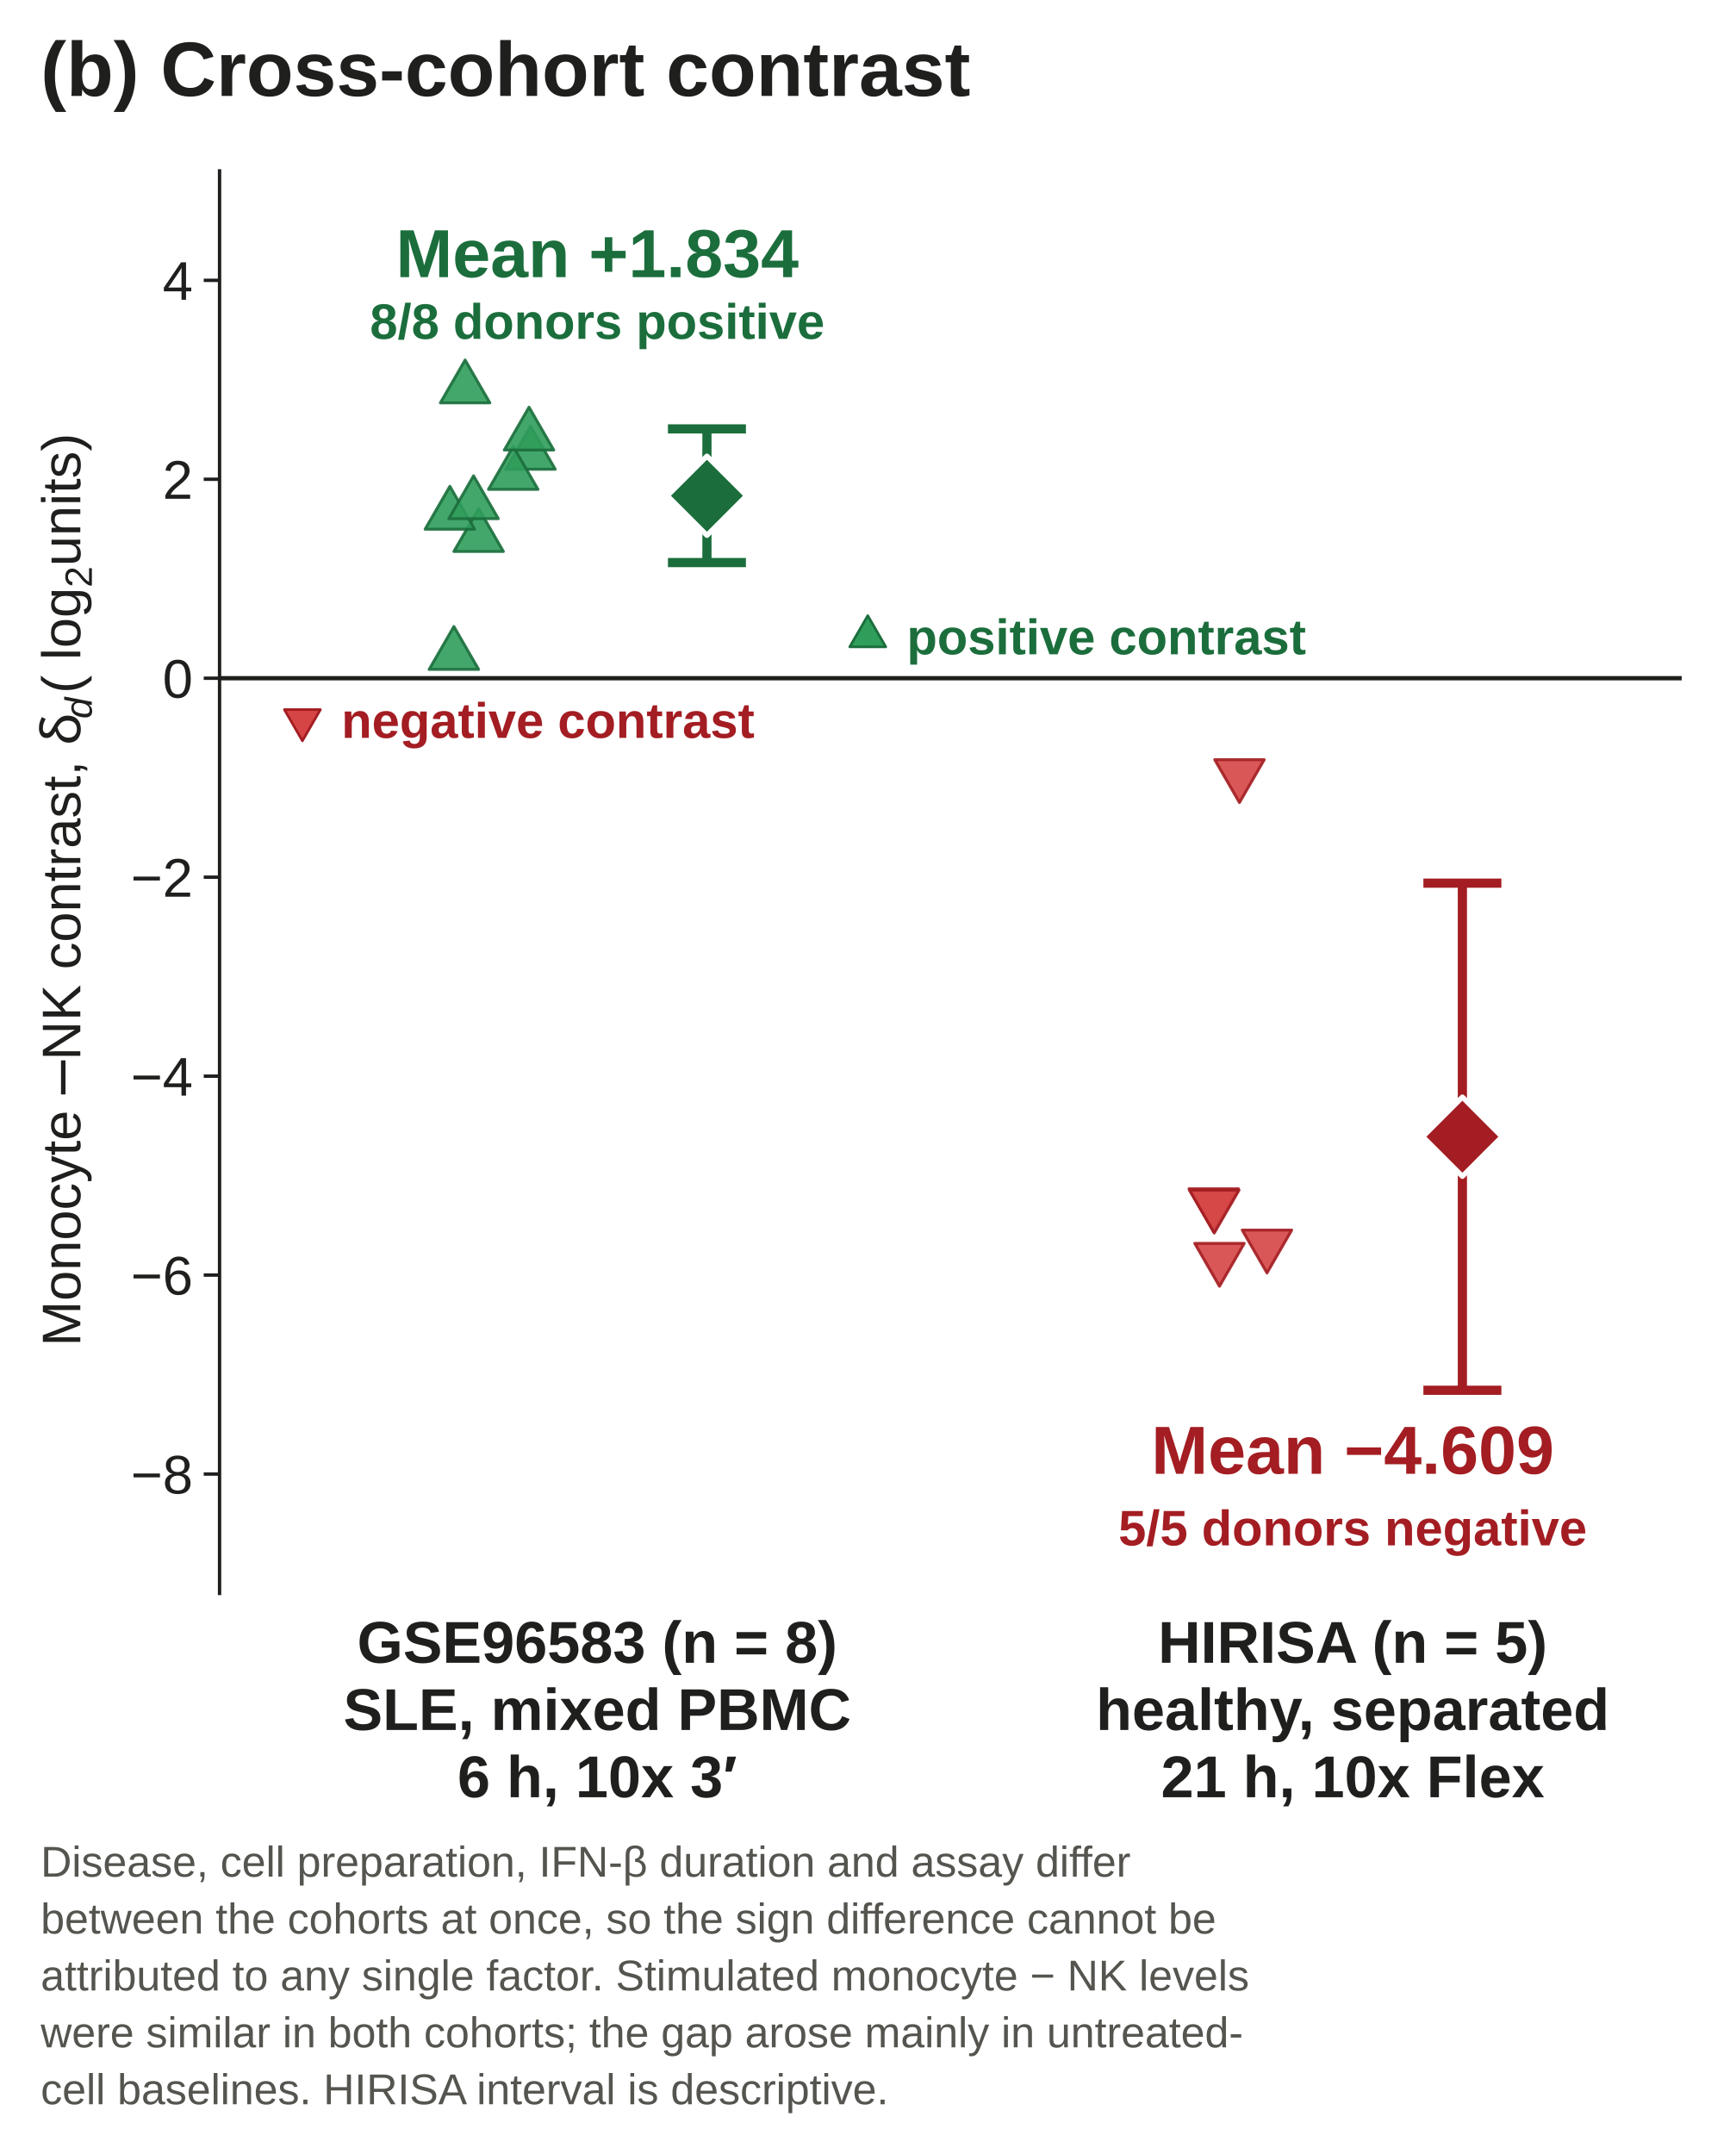
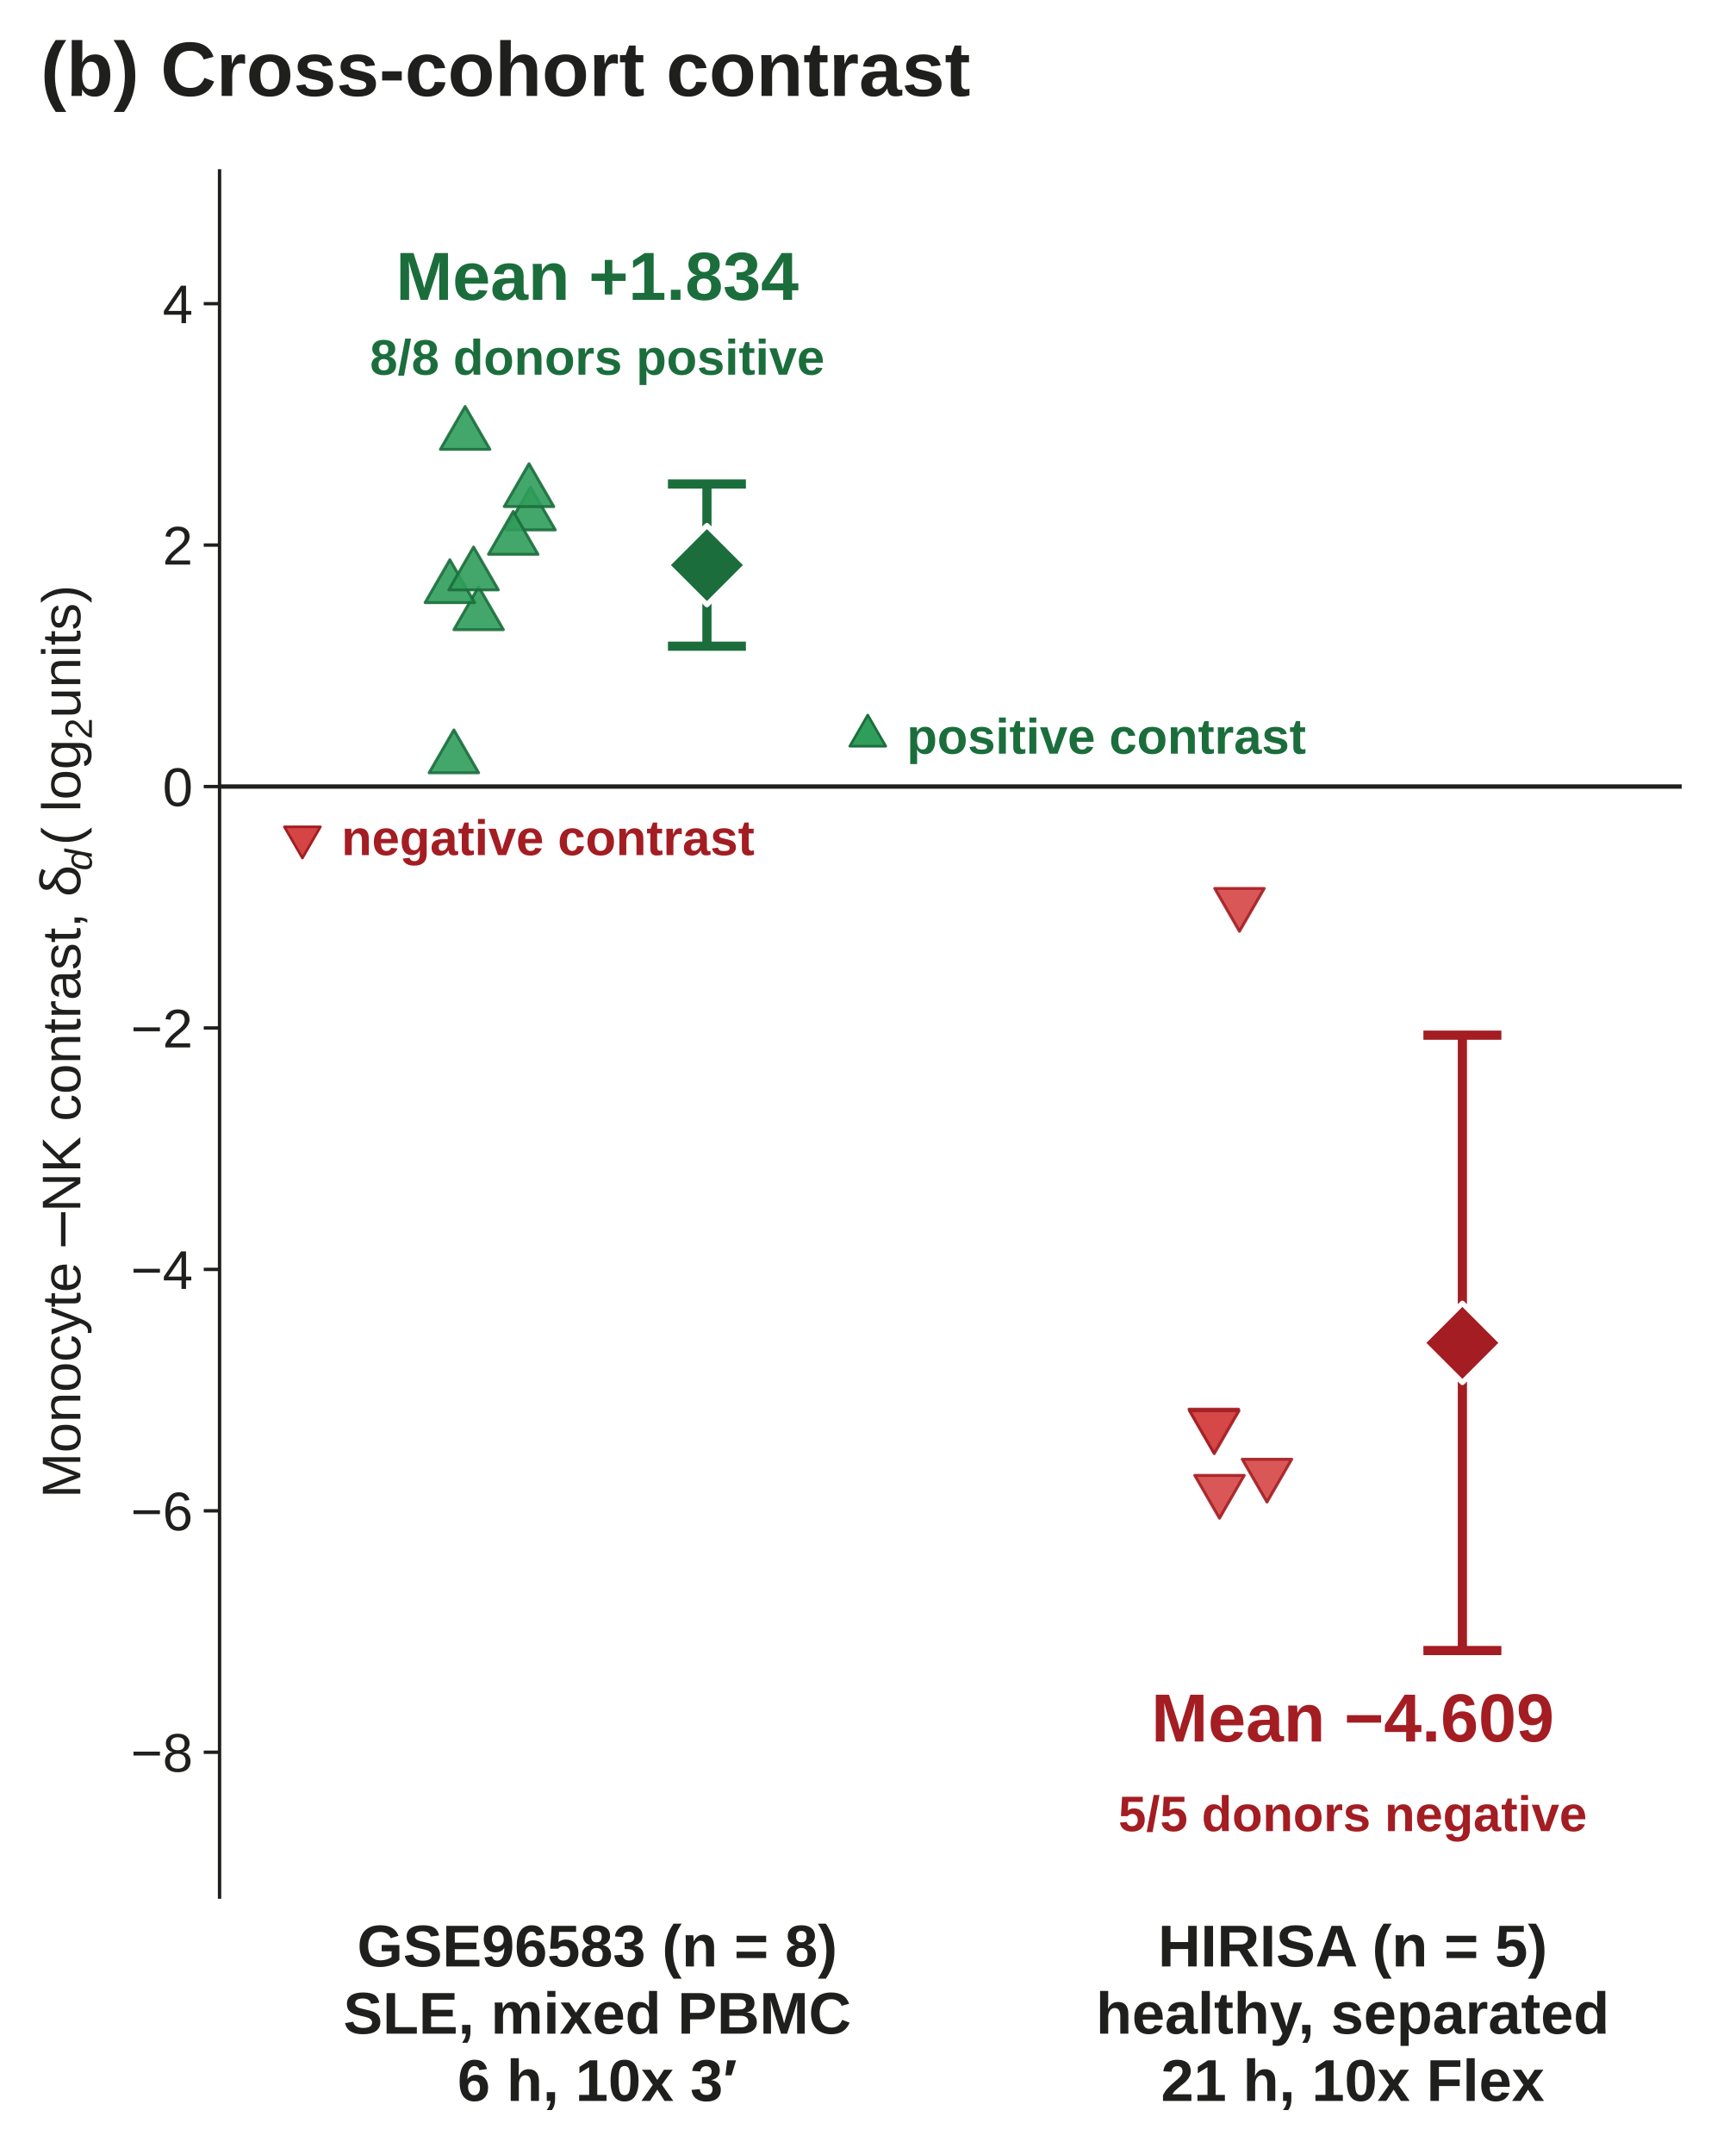
<svg xmlns="http://www.w3.org/2000/svg" width="765.35pt" height="949.61pt" viewBox="0 0 765.35 949.61">
  <g class="svglite">
    <defs>
      <style type="text/css">
    .svglite line, .svglite polyline, .svglite polygon, .svglite path, .svglite rect, .svglite circle {
      fill: none;
      stroke: #000000;
      stroke-linecap: round;
      stroke-linejoin: round;
      stroke-miterlimit: 10.00;
    }
    .svglite text {
      white-space: pre;
    }
    .svglite g.glyphgroup path {
      fill: inherit;
      stroke: none;
    }
  </style>
    </defs>
    <rect width="100%" height="100%" style="stroke: none; fill: #FFFFFF;" />
    <defs>
      <clipPath id="cpMC4wMHw3NjUuMzV8MC4wMHw5NDkuNjE=">
        <rect x="0.00" y="0.00" width="765.35" height="949.61" />
      </clipPath>
    </defs>
    <g clip-path="url(#cpMC4wMHw3NjUuMzV8MC4wMHw5NDkuNjE=)">
      <rect x="0.00" y="0.00" width="765.35" height="949.61" style="stroke-width: 2.33; stroke: none; fill: #FFFFFF;" />
-       <rect x="96.80" y="75.34" width="644.65" height="627.15" style="stroke-width: 2.33; stroke: none; fill: #FFFFFF;" />
-       <line x1="96.80" y1="299.00" x2="741.44" y2="299.00" style="stroke-width: 1.92; stroke: #1F1F1D; stroke-linecap: butt;" />
-       <polygon points="233.89,187.97 244.81,206.88 222.97,206.88 " style="stroke-width: 1.28; stroke: #1B6E3C; stroke-opacity: 0.90; fill: #2F9E5B; fill-opacity: 0.90;" />
-       <polygon points="211.03,224.21 221.94,243.13 200.11,243.13 " style="stroke-width: 1.28; stroke: #1B6E3C; stroke-opacity: 0.90; fill: #2F9E5B; fill-opacity: 0.90;" />
-       <polygon points="200.12,276.21 211.03,295.12 189.20,295.12 " style="stroke-width: 1.28; stroke: #1B6E3C; stroke-opacity: 0.90; fill: #2F9E5B; fill-opacity: 0.90;" />
-       <polygon points="198.34,214.40 209.26,233.31 187.42,233.31 " style="stroke-width: 1.28; stroke: #1B6E3C; stroke-opacity: 0.90; fill: #2F9E5B; fill-opacity: 0.90;" />
-       <polygon points="205.07,158.70 215.99,177.61 194.15,177.61 " style="stroke-width: 1.28; stroke: #1B6E3C; stroke-opacity: 0.90; fill: #2F9E5B; fill-opacity: 0.90;" />
-       <polygon points="226.28,196.83 237.19,215.74 215.36,215.74 " style="stroke-width: 1.28; stroke: #1B6E3C; stroke-opacity: 0.90; fill: #2F9E5B; fill-opacity: 0.90;" />
-       <polygon points="208.79,209.76 219.71,228.67 197.88,228.67 " style="stroke-width: 1.28; stroke: #1B6E3C; stroke-opacity: 0.90; fill: #2F9E5B; fill-opacity: 0.90;" />
-       <polygon points="233.24,179.50 244.16,198.41 222.32,198.41 " style="stroke-width: 1.28; stroke: #1B6E3C; stroke-opacity: 0.90; fill: #2F9E5B; fill-opacity: 0.90;" />
-       <polygon points="535.13,543.00 546.04,524.09 524.21,524.09 " style="stroke-width: 1.28; stroke: #A31D22; stroke-opacity: 0.90; fill: #D64545; fill-opacity: 0.90;" />
-       <polygon points="546.47,353.82 557.39,334.91 535.55,334.91 " style="stroke-width: 1.28; stroke: #A31D22; stroke-opacity: 0.90; fill: #D64545; fill-opacity: 0.90;" />
-       <polygon points="535.35,543.60 546.27,524.69 524.44,524.69 " style="stroke-width: 1.28; stroke: #A31D22; stroke-opacity: 0.90; fill: #D64545; fill-opacity: 0.90;" />
-       <polygon points="537.66,567.06 548.58,548.15 526.75,548.15 " style="stroke-width: 1.28; stroke: #A31D22; stroke-opacity: 0.90; fill: #D64545; fill-opacity: 0.90;" />
-       <polygon points="558.60,561.20 569.52,542.29 547.68,542.29 " style="stroke-width: 1.28; stroke: #A31D22; stroke-opacity: 0.90; fill: #D64545; fill-opacity: 0.90;" />
-       <polyline points="294.49,189.09 328.87,189.09 " style="stroke-width: 4.05; stroke: #1B6E3C; stroke-linecap: butt;" />
-       <polyline points="311.68,189.09 311.68,248.02 " style="stroke-width: 4.05; stroke: #1B6E3C; stroke-linecap: butt;" />
-       <polyline points="294.49,248.02 328.87,248.02 " style="stroke-width: 4.05; stroke: #1B6E3C; stroke-linecap: butt;" />
-       <polyline points="627.56,389.35 661.94,389.35 " style="stroke-width: 4.05; stroke: #A31D22; stroke-linecap: butt;" />
-       <polyline points="644.75,389.35 644.75,612.91 " style="stroke-width: 4.05; stroke: #A31D22; stroke-linecap: butt;" />
-       <polyline points="627.56,612.91 661.94,612.91 " style="stroke-width: 4.05; stroke: #A31D22; stroke-linecap: butt;" />
-       <polygon points="311.68,236.02 329.15,218.55 311.68,201.09 294.21,218.55 " style="stroke-width: 2.27; stroke: #FFFFFF; fill: #1B6E3C;" />
-       <polygon points="644.75,518.60 662.21,501.13 644.75,483.66 627.28,501.13 " style="stroke-width: 2.27; stroke: #FFFFFF; fill: #A31D22;" />
-       <text x="263.33" y="122.19" text-anchor="middle" style="font-size: 30.00px; font-weight: bold;fill: #1B6E3C; font-family: &quot;Arial&quot;;" textLength="177.61px" lengthAdjust="spacingAndGlyphs">Mean +1.834</text>
-       <text x="596.40" y="649.73" text-anchor="middle" style="font-size: 30.00px; font-weight: bold;fill: #A31D22; font-family: &quot;Arial&quot;;" textLength="177.61px" lengthAdjust="spacingAndGlyphs">Mean −4.609</text>
-       <text x="263.33" y="149.38" text-anchor="middle" style="font-size: 22.00px; font-weight: bold;fill: #1B6E3C; font-family: &quot;Arial&quot;;" textLength="200.47px" lengthAdjust="spacingAndGlyphs">8/8 donors positive</text>
-       <text x="596.40" y="681.29" text-anchor="middle" style="font-size: 22.00px; font-weight: bold;fill: #A31D22; font-family: &quot;Arial&quot;;" textLength="206.59px" lengthAdjust="spacingAndGlyphs">5/5 donors negative</text>
-       <polygon points="382.59,271.41 390.54,285.17 374.64,285.17 " style="stroke-width: 1.13; stroke: #1B6E3C; fill: #2F9E5B;" />
-       <polygon points="133.33,326.60 141.27,312.83 125.38,312.83 " style="stroke-width: 1.13; stroke: #A31D22; fill: #D64545;" />
-       <text x="399.78" y="288.46" style="font-size: 22.00px; font-weight: bold;fill: #1B6E3C; font-family: &quot;Arial&quot;;" textLength="176.03px" lengthAdjust="spacingAndGlyphs">positive contrast</text>
-       <text x="150.52" y="325.30" style="font-size: 22.00px; font-weight: bold;fill: #A31D22; font-family: &quot;Arial&quot;;" textLength="182.16px" lengthAdjust="spacingAndGlyphs">negative contrast</text>
-       <polyline points="96.80,702.48 96.80,75.34 " style="stroke-width: 1.49; stroke: #1F1F1D; stroke-linecap: square;" />
-       <text x="85.04" y="658.44" text-anchor="end" style="font-size: 24.00px;fill: #1F1F1D; font-family: &quot;Arial&quot;;" textLength="27.36px" lengthAdjust="spacingAndGlyphs">−8</text>
-       <text x="85.04" y="570.73" text-anchor="end" style="font-size: 24.00px;fill: #1F1F1D; font-family: &quot;Arial&quot;;" textLength="27.36px" lengthAdjust="spacingAndGlyphs">−6</text>
-       <text x="85.04" y="483.02" text-anchor="end" style="font-size: 24.00px;fill: #1F1F1D; font-family: &quot;Arial&quot;;" textLength="27.36px" lengthAdjust="spacingAndGlyphs">−4</text>
-       <text x="85.04" y="395.31" text-anchor="end" style="font-size: 24.00px;fill: #1F1F1D; font-family: &quot;Arial&quot;;" textLength="27.36px" lengthAdjust="spacingAndGlyphs">−2</text>
-       <text x="85.04" y="307.59" text-anchor="end" style="font-size: 24.00px;fill: #1F1F1D; font-family: &quot;Arial&quot;;" textLength="13.34px" lengthAdjust="spacingAndGlyphs">0</text>
-       <text x="85.04" y="219.88" text-anchor="end" style="font-size: 24.00px;fill: #1F1F1D; font-family: &quot;Arial&quot;;" textLength="13.34px" lengthAdjust="spacingAndGlyphs">2</text>
-       <text x="85.04" y="132.17" text-anchor="end" style="font-size: 24.00px;fill: #1F1F1D; font-family: &quot;Arial&quot;;" textLength="13.34px" lengthAdjust="spacingAndGlyphs">4</text>
-       <polyline points="89.82,649.86 96.80,649.86 " style="stroke-width: 1.49; stroke: #1F1F1D; stroke-linecap: butt;" />
-       <polyline points="89.82,562.14 96.80,562.14 " style="stroke-width: 1.49; stroke: #1F1F1D; stroke-linecap: butt;" />
-       <polyline points="89.82,474.43 96.80,474.43 " style="stroke-width: 1.49; stroke: #1F1F1D; stroke-linecap: butt;" />
-       <polyline points="89.82,386.72 96.80,386.72 " style="stroke-width: 1.49; stroke: #1F1F1D; stroke-linecap: butt;" />
-       <polyline points="89.82,299.00 96.80,299.00 " style="stroke-width: 1.49; stroke: #1F1F1D; stroke-linecap: butt;" />
-       <polyline points="89.82,211.29 96.80,211.29 " style="stroke-width: 1.49; stroke: #1F1F1D; stroke-linecap: butt;" />
-       <polyline points="89.82,123.58 96.80,123.58 " style="stroke-width: 1.49; stroke: #1F1F1D; stroke-linecap: butt;" />
-       <text x="263.33" y="733.05" text-anchor="middle" style="font-size: 26.00px; font-weight: bold;fill: #1F1F1D; font-family: &quot;Arial&quot;;" textLength="211.66px" lengthAdjust="spacingAndGlyphs">GSE96583 (n = 8)</text>
-       <text x="263.33" y="762.69" text-anchor="middle" style="font-size: 26.00px; font-weight: bold;fill: #1F1F1D; font-family: &quot;Arial&quot;;" textLength="223.91px" lengthAdjust="spacingAndGlyphs">SLE, mixed PBMC</text>
-       <text x="263.33" y="792.33" text-anchor="middle" style="font-size: 26.00px; font-weight: bold;fill: #1F1F1D; font-family: &quot;Arial&quot;;" textLength="123.25px" lengthAdjust="spacingAndGlyphs">6 h, 10x 3′</text>
-       <text x="596.40" y="733.05" text-anchor="middle" style="font-size: 26.00px; font-weight: bold;fill: #1F1F1D; font-family: &quot;Arial&quot;;" textLength="171.64px" lengthAdjust="spacingAndGlyphs">HIRISA (n = 5)</text>
-       <text x="596.40" y="762.69" text-anchor="middle" style="font-size: 26.00px; font-weight: bold;fill: #1F1F1D; font-family: &quot;Arial&quot;;" textLength="226.30px" lengthAdjust="spacingAndGlyphs">healthy, separated</text>
-       <text x="596.40" y="792.33" text-anchor="middle" style="font-size: 26.00px; font-weight: bold;fill: #1F1F1D; font-family: &quot;Arial&quot;;" textLength="169.02px" lengthAdjust="spacingAndGlyphs">21 h, 10x Flex</text>
-       <text transform="translate(35.41,593.53) rotate(-90)" style="font-size: 24.00px;fill: #1F1F1D; font-family: &quot;Arial&quot;;" textLength="104.05px" lengthAdjust="spacingAndGlyphs">Monocyte</text>
-       <text transform="translate(35.41,485.04) rotate(-90)" style="font-size: 24.00px;fill: #1F1F1D; font-family: &quot;Symbol&quot;;" textLength="13.17px" lengthAdjust="spacingAndGlyphs">−</text>
-       <text transform="translate(35.41,467.43) rotate(-90)" style="font-size: 24.00px;fill: #1F1F1D; font-family: &quot;Arial&quot;;" textLength="138.73px" lengthAdjust="spacingAndGlyphs">NK contrast, </text>
-       <text transform="translate(35.41,328.70) rotate(-90)" style="font-size: 24.00px;fill: #1F1F1D; font-family: &quot;Symbol&quot;;" textLength="11.86px" lengthAdjust="spacingAndGlyphs">δ</text>
-       <text transform="translate(40.47,316.84) rotate(-90)" style="font-size: 16.80px; font-style: italic;fill: #1F1F1D; font-family: &quot;Arial&quot;;" textLength="9.34px" lengthAdjust="spacingAndGlyphs">d</text>
-       <text transform="translate(35.41,305.69) rotate(-90)" style="font-size: 24.00px;fill: #1F1F1D; font-family: &quot;Arial&quot;;" textLength="14.67px" lengthAdjust="spacingAndGlyphs"> (</text>
-       <text transform="translate(35.41,291.02) rotate(-90)" style="font-size: 24.00px;fill: #1F1F1D; font-family: &quot;Arial&quot;;" textLength="5.33px" lengthAdjust="spacingAndGlyphs">l</text>
-       <text transform="translate(35.41,285.69) rotate(-90)" style="font-size: 24.00px;fill: #1F1F1D; font-family: &quot;Arial&quot;;" textLength="13.34px" lengthAdjust="spacingAndGlyphs">o</text>
-       <text transform="translate(35.41,272.34) rotate(-90)" style="font-size: 24.00px;fill: #1F1F1D; font-family: &quot;Arial&quot;;" textLength="13.34px" lengthAdjust="spacingAndGlyphs">g</text>
-       <text transform="translate(40.51,258.99) rotate(-90)" style="font-size: 16.80px;fill: #1F1F1D; font-family: &quot;Arial&quot;;" textLength="9.34px" lengthAdjust="spacingAndGlyphs">2</text>
-       <text transform="translate(35.41,249.65) rotate(-90)" style="font-size: 24.00px;fill: #1F1F1D; font-family: &quot;Arial&quot;;" textLength="65.36px" lengthAdjust="spacingAndGlyphs"> units)</text>
+       <rect x="96.80" y="75.34" width="644.65" height="761.02" style="stroke-width: 2.33; stroke: none; fill: #FFFFFF;" />
+       <line x1="96.80" y1="346.75" x2="741.44" y2="346.75" style="stroke-width: 1.92; stroke: #1F1F1D; stroke-linecap: butt;" />
+       <polygon points="233.89,214.71 244.81,233.62 222.97,233.62 " style="stroke-width: 1.28; stroke: #1B6E3C; stroke-opacity: 0.90; fill: #2F9E5B; fill-opacity: 0.90;" />
+       <polygon points="211.03,258.69 221.94,277.60 200.11,277.60 " style="stroke-width: 1.28; stroke: #1B6E3C; stroke-opacity: 0.90; fill: #2F9E5B; fill-opacity: 0.90;" />
+       <polygon points="200.12,321.78 211.03,340.69 189.20,340.69 " style="stroke-width: 1.28; stroke: #1B6E3C; stroke-opacity: 0.90; fill: #2F9E5B; fill-opacity: 0.90;" />
+       <polygon points="198.34,246.77 209.26,265.68 187.42,265.68 " style="stroke-width: 1.28; stroke: #1B6E3C; stroke-opacity: 0.90; fill: #2F9E5B; fill-opacity: 0.90;" />
+       <polygon points="205.07,179.19 215.99,198.10 194.15,198.10 " style="stroke-width: 1.28; stroke: #1B6E3C; stroke-opacity: 0.90; fill: #2F9E5B; fill-opacity: 0.90;" />
+       <polygon points="226.28,225.46 237.19,244.37 215.36,244.37 " style="stroke-width: 1.28; stroke: #1B6E3C; stroke-opacity: 0.90; fill: #2F9E5B; fill-opacity: 0.90;" />
+       <polygon points="208.79,241.15 219.71,260.06 197.88,260.06 " style="stroke-width: 1.28; stroke: #1B6E3C; stroke-opacity: 0.90; fill: #2F9E5B; fill-opacity: 0.90;" />
+       <polygon points="233.24,204.42 244.16,223.33 222.32,223.33 " style="stroke-width: 1.28; stroke: #1B6E3C; stroke-opacity: 0.90; fill: #2F9E5B; fill-opacity: 0.90;" />
+       <polygon points="535.13,640.14 546.04,621.23 524.21,621.23 " style="stroke-width: 1.28; stroke: #A31D22; stroke-opacity: 0.90; fill: #D64545; fill-opacity: 0.90;" />
+       <polygon points="546.47,410.58 557.39,391.67 535.55,391.67 " style="stroke-width: 1.28; stroke: #A31D22; stroke-opacity: 0.90; fill: #D64545; fill-opacity: 0.90;" />
+       <polygon points="535.35,640.86 546.27,621.95 524.44,621.95 " style="stroke-width: 1.28; stroke: #A31D22; stroke-opacity: 0.90; fill: #D64545; fill-opacity: 0.90;" />
+       <polygon points="537.66,669.34 548.58,650.43 526.75,650.43 " style="stroke-width: 1.28; stroke: #A31D22; stroke-opacity: 0.90; fill: #D64545; fill-opacity: 0.90;" />
+       <polygon points="558.60,662.22 569.52,643.31 547.68,643.31 " style="stroke-width: 1.28; stroke: #A31D22; stroke-opacity: 0.90; fill: #D64545; fill-opacity: 0.90;" />
+       <polyline points="294.49,213.37 328.87,213.37 " style="stroke-width: 4.05; stroke: #1B6E3C; stroke-linecap: butt;" />
+       <polyline points="311.68,213.37 311.68,284.88 " style="stroke-width: 4.05; stroke: #1B6E3C; stroke-linecap: butt;" />
+       <polyline points="294.49,284.88 328.87,284.88 " style="stroke-width: 4.05; stroke: #1B6E3C; stroke-linecap: butt;" />
+       <polyline points="627.56,456.38 661.94,456.38 " style="stroke-width: 4.05; stroke: #A31D22; stroke-linecap: butt;" />
+       <polyline points="644.75,456.38 644.75,727.66 " style="stroke-width: 4.05; stroke: #A31D22; stroke-linecap: butt;" />
+       <polyline points="627.56,727.66 661.94,727.66 " style="stroke-width: 4.05; stroke: #A31D22; stroke-linecap: butt;" />
+       <polygon points="311.68,266.59 329.15,249.13 311.68,231.66 294.21,249.13 " style="stroke-width: 2.27; stroke: #FFFFFF; fill: #1B6E3C;" />
+       <polygon points="644.75,609.49 662.21,592.02 644.75,574.55 627.28,592.02 " style="stroke-width: 2.27; stroke: #FFFFFF; fill: #A31D22;" />
+       <text x="263.33" y="132.19" text-anchor="middle" style="font-size: 30.00px; font-weight: bold;fill: #1B6E3C; font-family: &quot;Arial&quot;;" textLength="177.61px" lengthAdjust="spacingAndGlyphs">Mean +1.834</text>
+       <text x="596.40" y="767.76" text-anchor="middle" style="font-size: 30.00px; font-weight: bold;fill: #A31D22; font-family: &quot;Arial&quot;;" textLength="177.61px" lengthAdjust="spacingAndGlyphs">Mean −4.609</text>
+       <text x="263.33" y="165.18" text-anchor="middle" style="font-size: 22.00px; font-weight: bold;fill: #1B6E3C; font-family: &quot;Arial&quot;;" textLength="200.47px" lengthAdjust="spacingAndGlyphs">8/8 donors positive</text>
+       <text x="596.40" y="807.27" text-anchor="middle" style="font-size: 22.00px; font-weight: bold;fill: #A31D22; font-family: &quot;Arial&quot;;" textLength="206.59px" lengthAdjust="spacingAndGlyphs">5/5 donors negative</text>
+       <polygon points="382.59,315.22 390.54,328.99 374.64,328.99 " style="stroke-width: 1.13; stroke: #1B6E3C; fill: #2F9E5B;" />
+       <polygon points="133.33,378.28 141.27,364.51 125.38,364.51 " style="stroke-width: 1.13; stroke: #A31D22; fill: #D64545;" />
+       <text x="399.78" y="332.27" style="font-size: 22.00px; font-weight: bold;fill: #1B6E3C; font-family: &quot;Arial&quot;;" textLength="176.03px" lengthAdjust="spacingAndGlyphs">positive contrast</text>
+       <text x="150.52" y="376.98" style="font-size: 22.00px; font-weight: bold;fill: #A31D22; font-family: &quot;Arial&quot;;" textLength="182.16px" lengthAdjust="spacingAndGlyphs">negative contrast</text>
+       <polyline points="96.80,836.35 96.80,75.34 " style="stroke-width: 1.49; stroke: #1F1F1D; stroke-linecap: square;" />
+       <text x="85.04" y="781.08" text-anchor="end" style="font-size: 24.00px;fill: #1F1F1D; font-family: &quot;Arial&quot;;" textLength="27.36px" lengthAdjust="spacingAndGlyphs">−8</text>
+       <text x="85.04" y="674.65" text-anchor="end" style="font-size: 24.00px;fill: #1F1F1D; font-family: &quot;Arial&quot;;" textLength="27.36px" lengthAdjust="spacingAndGlyphs">−6</text>
+       <text x="85.04" y="568.21" text-anchor="end" style="font-size: 24.00px;fill: #1F1F1D; font-family: &quot;Arial&quot;;" textLength="27.36px" lengthAdjust="spacingAndGlyphs">−4</text>
+       <text x="85.04" y="461.77" text-anchor="end" style="font-size: 24.00px;fill: #1F1F1D; font-family: &quot;Arial&quot;;" textLength="27.36px" lengthAdjust="spacingAndGlyphs">−2</text>
+       <text x="85.04" y="355.34" text-anchor="end" style="font-size: 24.00px;fill: #1F1F1D; font-family: &quot;Arial&quot;;" textLength="13.34px" lengthAdjust="spacingAndGlyphs">0</text>
+       <text x="85.04" y="248.90" text-anchor="end" style="font-size: 24.00px;fill: #1F1F1D; font-family: &quot;Arial&quot;;" textLength="13.34px" lengthAdjust="spacingAndGlyphs">2</text>
+       <text x="85.04" y="142.47" text-anchor="end" style="font-size: 24.00px;fill: #1F1F1D; font-family: &quot;Arial&quot;;" textLength="13.34px" lengthAdjust="spacingAndGlyphs">4</text>
+       <polyline points="89.82,772.49 96.80,772.49 " style="stroke-width: 1.49; stroke: #1F1F1D; stroke-linecap: butt;" />
+       <polyline points="89.82,666.06 96.80,666.06 " style="stroke-width: 1.49; stroke: #1F1F1D; stroke-linecap: butt;" />
+       <polyline points="89.82,559.62 96.80,559.62 " style="stroke-width: 1.49; stroke: #1F1F1D; stroke-linecap: butt;" />
+       <polyline points="89.82,453.18 96.80,453.18 " style="stroke-width: 1.49; stroke: #1F1F1D; stroke-linecap: butt;" />
+       <polyline points="89.82,346.75 96.80,346.75 " style="stroke-width: 1.49; stroke: #1F1F1D; stroke-linecap: butt;" />
+       <polyline points="89.82,240.31 96.80,240.31 " style="stroke-width: 1.49; stroke: #1F1F1D; stroke-linecap: butt;" />
+       <polyline points="89.82,133.88 96.80,133.88 " style="stroke-width: 1.49; stroke: #1F1F1D; stroke-linecap: butt;" />
+       <text x="263.33" y="866.92" text-anchor="middle" style="font-size: 26.00px; font-weight: bold;fill: #1F1F1D; font-family: &quot;Arial&quot;;" textLength="211.66px" lengthAdjust="spacingAndGlyphs">GSE96583 (n = 8)</text>
+       <text x="263.33" y="896.56" text-anchor="middle" style="font-size: 26.00px; font-weight: bold;fill: #1F1F1D; font-family: &quot;Arial&quot;;" textLength="223.91px" lengthAdjust="spacingAndGlyphs">SLE, mixed PBMC</text>
+       <text x="263.33" y="926.20" text-anchor="middle" style="font-size: 26.00px; font-weight: bold;fill: #1F1F1D; font-family: &quot;Arial&quot;;" textLength="123.25px" lengthAdjust="spacingAndGlyphs">6 h, 10x 3′</text>
+       <text x="596.40" y="866.92" text-anchor="middle" style="font-size: 26.00px; font-weight: bold;fill: #1F1F1D; font-family: &quot;Arial&quot;;" textLength="171.64px" lengthAdjust="spacingAndGlyphs">HIRISA (n = 5)</text>
+       <text x="596.40" y="896.56" text-anchor="middle" style="font-size: 26.00px; font-weight: bold;fill: #1F1F1D; font-family: &quot;Arial&quot;;" textLength="226.30px" lengthAdjust="spacingAndGlyphs">healthy, separated</text>
+       <text x="596.40" y="926.20" text-anchor="middle" style="font-size: 26.00px; font-weight: bold;fill: #1F1F1D; font-family: &quot;Arial&quot;;" textLength="169.02px" lengthAdjust="spacingAndGlyphs">21 h, 10x Flex</text>
+       <text transform="translate(35.41,660.47) rotate(-90)" style="font-size: 24.00px;fill: #1F1F1D; font-family: &quot;Arial&quot;;" textLength="104.05px" lengthAdjust="spacingAndGlyphs">Monocyte</text>
+       <text transform="translate(35.41,551.98) rotate(-90)" style="font-size: 24.00px;fill: #1F1F1D; font-family: &quot;Symbol&quot;;" textLength="13.17px" lengthAdjust="spacingAndGlyphs">−</text>
+       <text transform="translate(35.41,534.37) rotate(-90)" style="font-size: 24.00px;fill: #1F1F1D; font-family: &quot;Arial&quot;;" textLength="138.73px" lengthAdjust="spacingAndGlyphs">NK contrast, </text>
+       <text transform="translate(35.41,395.63) rotate(-90)" style="font-size: 24.00px;fill: #1F1F1D; font-family: &quot;Symbol&quot;;" textLength="11.86px" lengthAdjust="spacingAndGlyphs">δ</text>
+       <text transform="translate(40.47,383.78) rotate(-90)" style="font-size: 16.80px; font-style: italic;fill: #1F1F1D; font-family: &quot;Arial&quot;;" textLength="9.34px" lengthAdjust="spacingAndGlyphs">d</text>
+       <text transform="translate(35.41,372.63) rotate(-90)" style="font-size: 24.00px;fill: #1F1F1D; font-family: &quot;Arial&quot;;" textLength="14.67px" lengthAdjust="spacingAndGlyphs"> (</text>
+       <text transform="translate(35.41,357.95) rotate(-90)" style="font-size: 24.00px;fill: #1F1F1D; font-family: &quot;Arial&quot;;" textLength="5.33px" lengthAdjust="spacingAndGlyphs">l</text>
+       <text transform="translate(35.41,352.63) rotate(-90)" style="font-size: 24.00px;fill: #1F1F1D; font-family: &quot;Arial&quot;;" textLength="13.34px" lengthAdjust="spacingAndGlyphs">o</text>
+       <text transform="translate(35.41,339.28) rotate(-90)" style="font-size: 24.00px;fill: #1F1F1D; font-family: &quot;Arial&quot;;" textLength="13.34px" lengthAdjust="spacingAndGlyphs">g</text>
+       <text transform="translate(40.51,325.93) rotate(-90)" style="font-size: 16.80px;fill: #1F1F1D; font-family: &quot;Arial&quot;;" textLength="9.34px" lengthAdjust="spacingAndGlyphs">2</text>
+       <text transform="translate(35.41,316.58) rotate(-90)" style="font-size: 24.00px;fill: #1F1F1D; font-family: &quot;Arial&quot;;" textLength="65.36px" lengthAdjust="spacingAndGlyphs"> units)</text>
      <text x="17.93" y="42.28" style="font-size: 34.00px; font-weight: bold;fill: #1F1F1D; font-family: &quot;Arial&quot;;" textLength="409.92px" lengthAdjust="spacingAndGlyphs">(b) Cross-cohort contrast</text>
-       <text x="17.93" y="827.35" style="font-size: 19.00px;fill: #55544F; font-family: &quot;Arial&quot;;" textLength="480.45px" lengthAdjust="spacingAndGlyphs">Disease, cell preparation, IFN-β duration and assay differ</text>
-       <text x="17.93" y="852.43" style="font-size: 19.00px;fill: #55544F; font-family: &quot;Arial&quot;;" textLength="518.19px" lengthAdjust="spacingAndGlyphs">between the cohorts at once, so the sign difference cannot be</text>
-       <text x="17.93" y="877.51" style="font-size: 19.00px;fill: #55544F; font-family: &quot;Arial&quot;;" textLength="532.73px" lengthAdjust="spacingAndGlyphs">attributed to any single factor. Stimulated monocyte − NK levels</text>
-       <text x="17.93" y="902.59" style="font-size: 19.00px;fill: #55544F; font-family: &quot;Arial&quot;;" textLength="530.06px" lengthAdjust="spacingAndGlyphs">were similar in both cohorts; the gap arose mainly in untreated-</text>
-       <text x="17.93" y="927.67" style="font-size: 19.00px;fill: #55544F; font-family: &quot;Arial&quot;;" textLength="373.77px" lengthAdjust="spacingAndGlyphs">cell baselines. HIRISA interval is descriptive.</text>
    </g>
  </g>
</svg>
